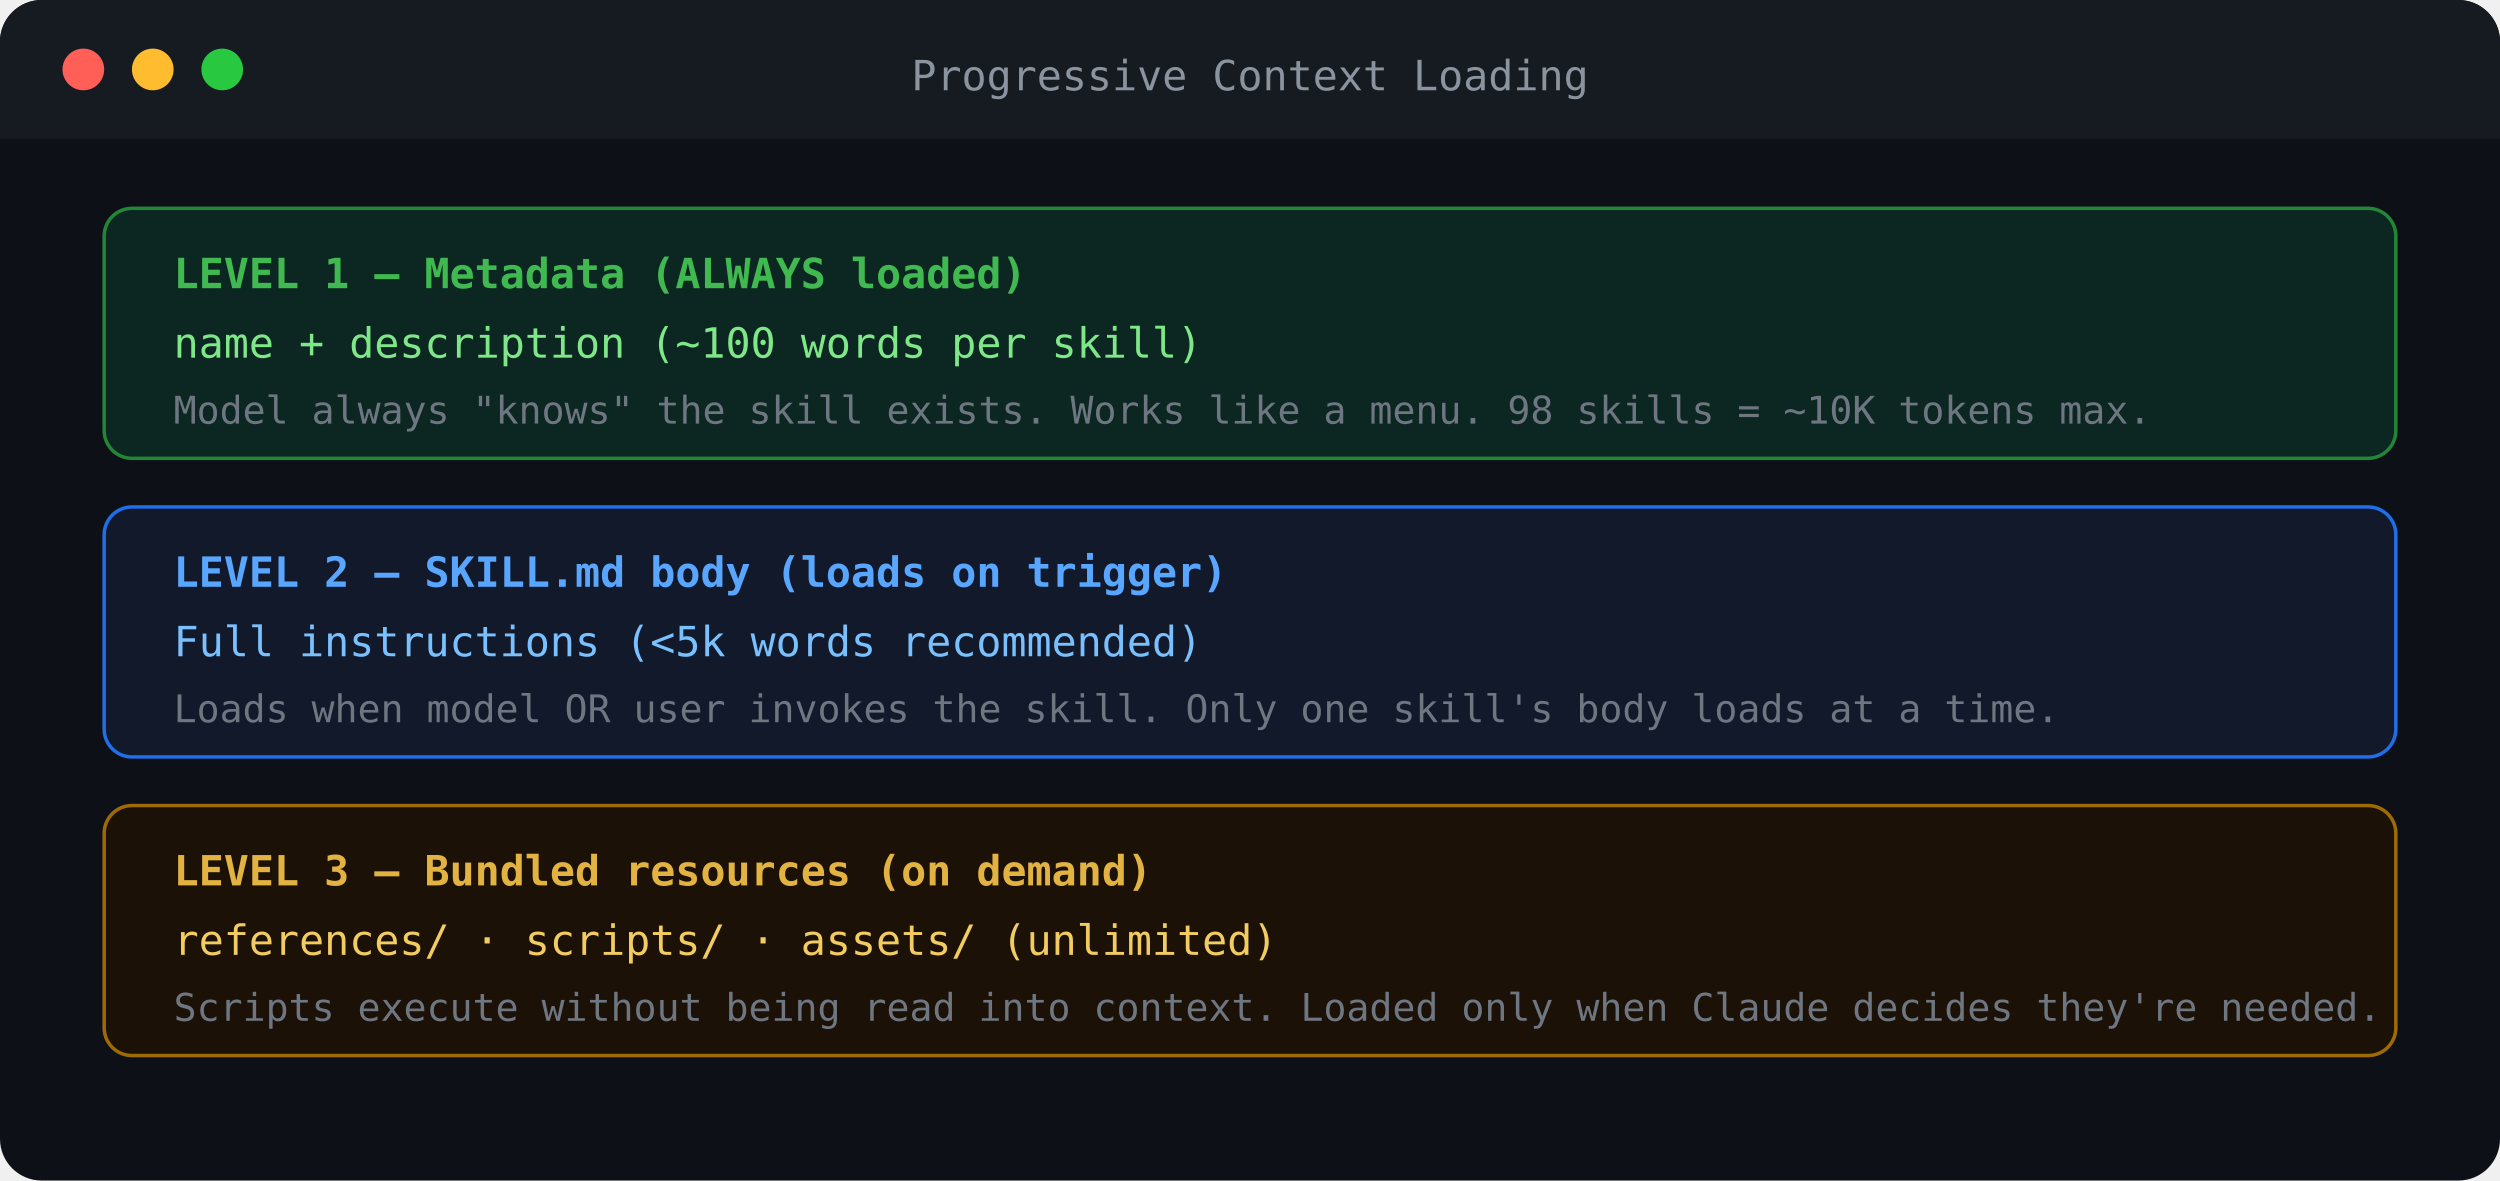
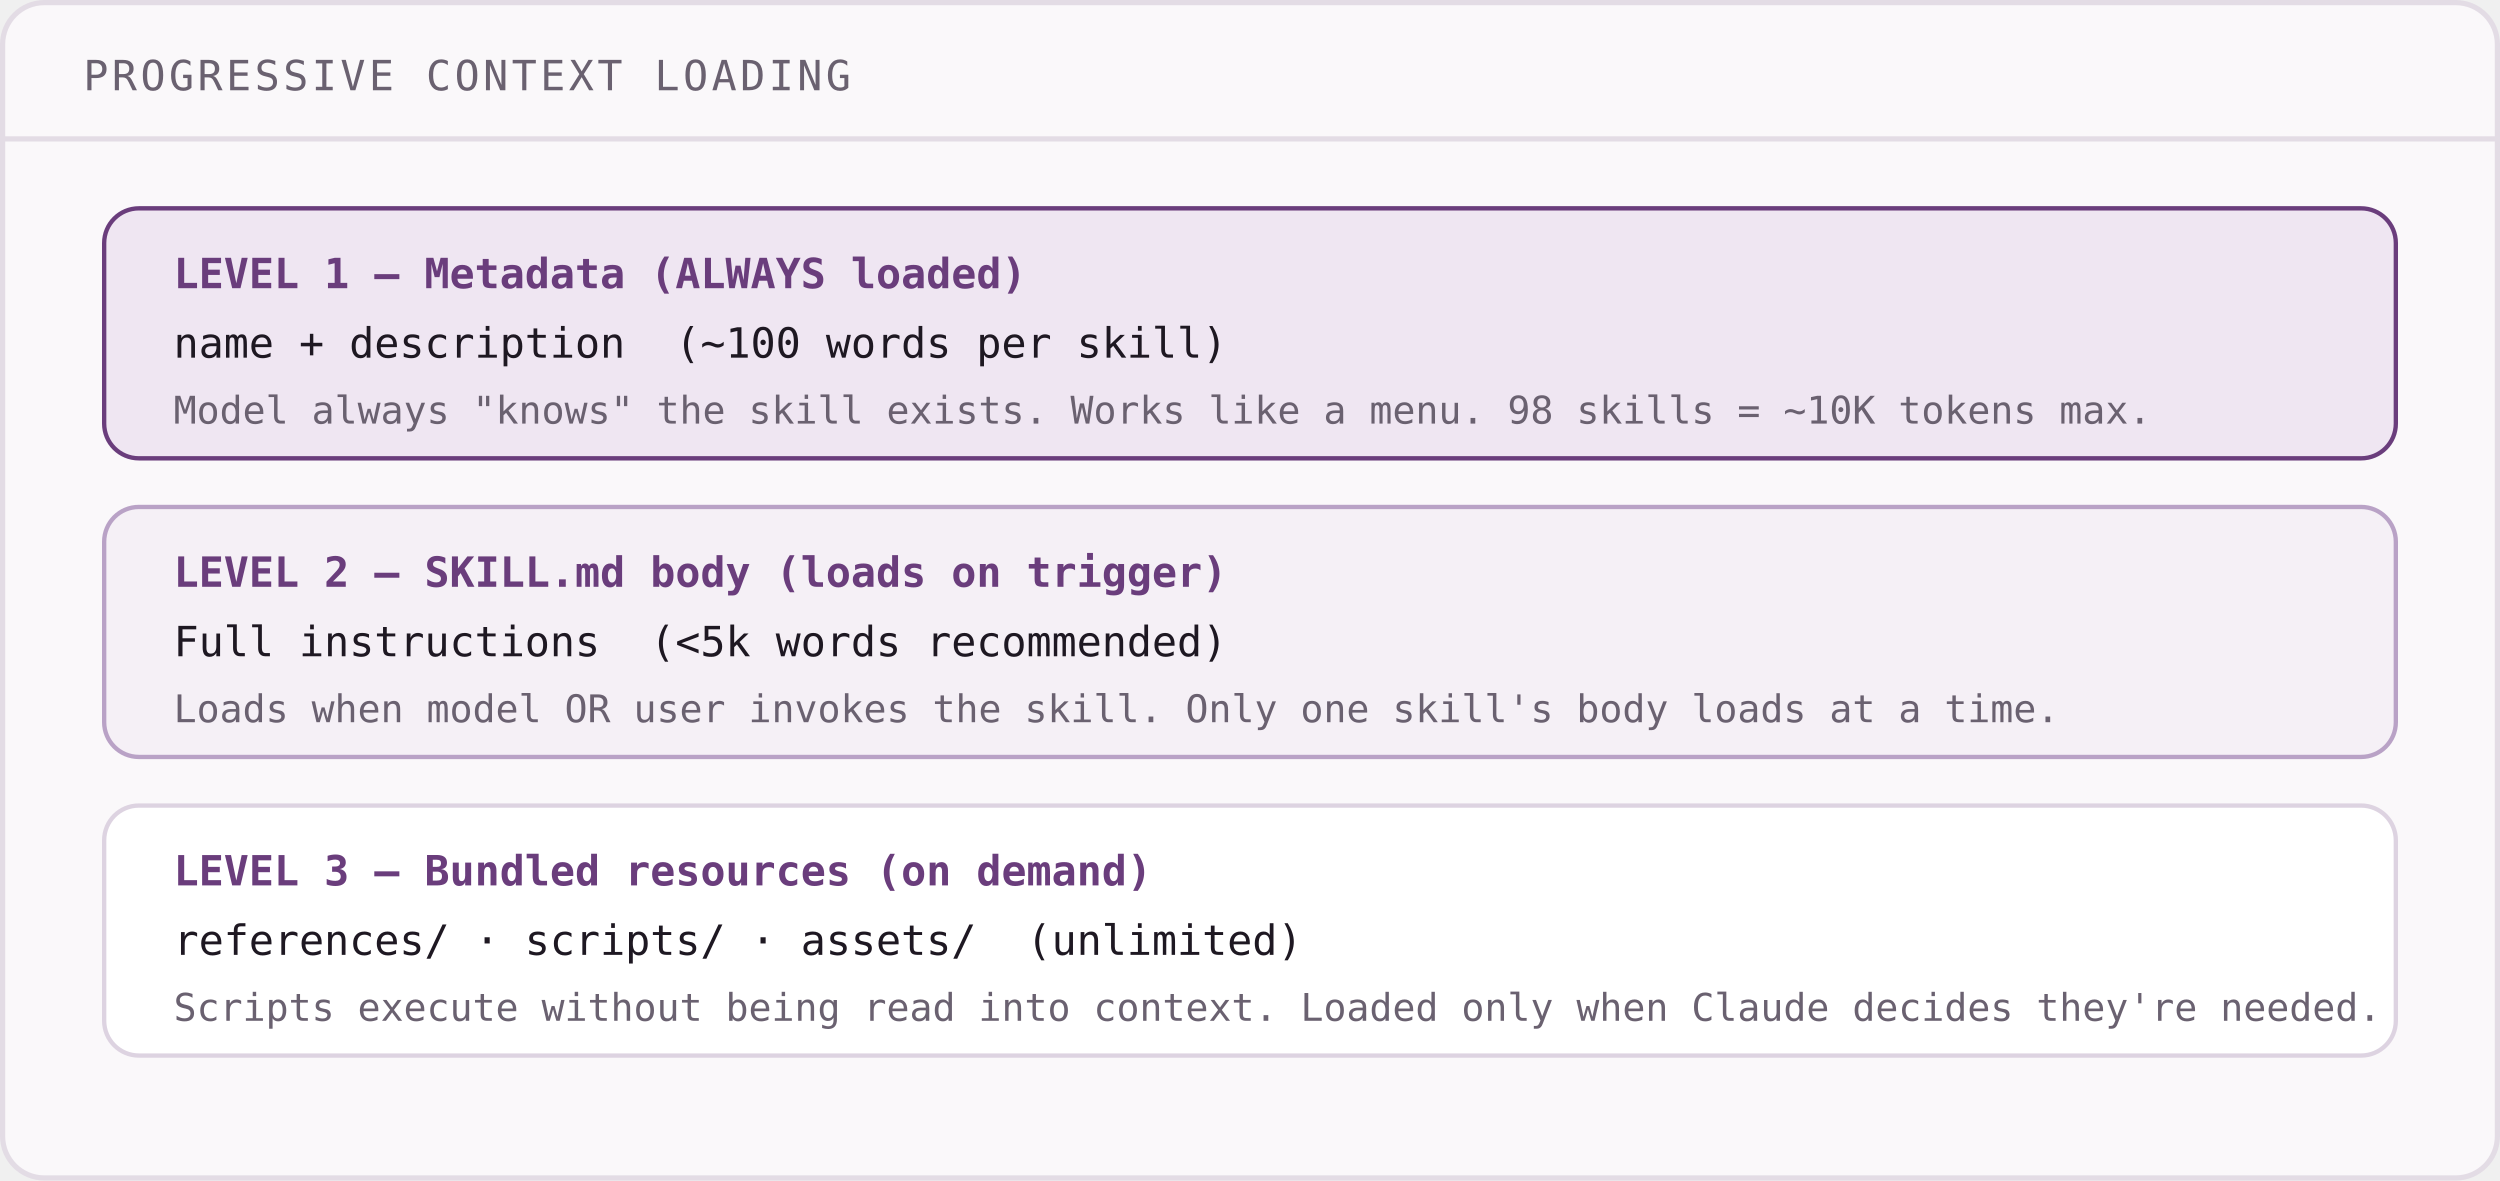
- <svg xmlns="http://www.w3.org/2000/svg" width="720" height="340" viewBox="0 0 720 340">
-   <rect width="720" height="340" fill="#0d1117" rx="12" />
-   <rect width="720" height="40" fill="#161b22" rx="12" />
-   <rect y="28" width="720" height="12" fill="#161b22" />
-   <circle cx="24" cy="20" r="6" fill="#ff5f57" />
-   <circle cx="44" cy="20" r="6" fill="#febc2e" />
-   <circle cx="64" cy="20" r="6" fill="#28c840" />
-   <text x="360" y="26" text-anchor="middle" fill="#8b949e" font-family="ui-monospace,SFMono-Regular,monospace" font-size="12">Progressive Context Loading</text>
-   <rect x="30" y="60" width="660" height="72" fill="#0c2622" rx="8" stroke="#238636" stroke-width="1" />
-   <text x="50" y="83" fill="#3fb950" font-family="ui-monospace,SFMono-Regular,monospace" font-size="12" font-weight="bold">LEVEL 1 — Metadata (ALWAYS loaded)</text>
-   <text x="50" y="103" fill="#7ee787" font-family="ui-monospace,SFMono-Regular,monospace" font-size="12">name + description  (~100 words per skill)</text>
-   <text x="50" y="122" fill="#6e7681" font-family="ui-monospace,SFMono-Regular,monospace" font-size="11">Model always "knows" the skill exists. Works like a menu. 98 skills = ~10K tokens max.</text>
-   <rect x="30" y="146" width="660" height="72" fill="#11192a" rx="8" stroke="#1f6feb" stroke-width="1" />
-   <text x="50" y="169" fill="#58a6ff" font-family="ui-monospace,SFMono-Regular,monospace" font-size="12" font-weight="bold">LEVEL 2 — SKILL.md body (loads on trigger)</text>
-   <text x="50" y="189" fill="#79c0ff" font-family="ui-monospace,SFMono-Regular,monospace" font-size="12">Full instructions  (&lt;5k words recommended)</text>
-   <text x="50" y="208" fill="#6e7681" font-family="ui-monospace,SFMono-Regular,monospace" font-size="11">Loads when model OR user invokes the skill. Only one skill's body loads at a time.</text>
-   <rect x="30" y="232" width="660" height="72" fill="#1c1106" rx="8" stroke="#9e6a03" stroke-width="1" />
-   <text x="50" y="255" fill="#e3b341" font-family="ui-monospace,SFMono-Regular,monospace" font-size="12" font-weight="bold">LEVEL 3 — Bundled resources (on demand)</text>
-   <text x="50" y="275" fill="#f2cc60" font-family="ui-monospace,SFMono-Regular,monospace" font-size="12">references/ · scripts/ · assets/  (unlimited)</text>
-   <text x="50" y="294" fill="#6e7681" font-family="ui-monospace,SFMono-Regular,monospace" font-size="11">Scripts execute without being read into context. Loaded only when Claude decides they're needed.</text>
+ <svg xmlns="http://www.w3.org/2000/svg" width="720" height="340" viewBox="0 0 720 340" role="img" aria-label="Three-level progressive context loading">
+   <rect x="0.75" y="0.75" width="718.5" height="338.5" rx="12" fill="#FAF8FA" stroke="#E3DCE5" stroke-width="1.5" />
+   <path d="M1 40H719" stroke="#E3DCE5" stroke-width="1.5" />
+   <text x="24" y="26" fill="#6A6170" font-family="'JetBrains Mono',ui-monospace,SFMono-Regular,Menlo,Consolas,monospace" font-size="12" letter-spacing="1">PROGRESSIVE CONTEXT LOADING</text>
+   <rect x="30" y="60" width="660" height="72" rx="10" fill="#EFE6F2" stroke="#6A3D7C" stroke-width="1.25" />
+   <text x="50" y="83" fill="#6A3D7C" font-family="'JetBrains Mono',ui-monospace,SFMono-Regular,Menlo,Consolas,monospace" font-size="12" font-weight="600" xml:space="preserve">LEVEL 1 — Metadata (ALWAYS loaded)</text>
+   <text x="50" y="103" fill="#1E1822" font-family="'JetBrains Mono',ui-monospace,SFMono-Regular,Menlo,Consolas,monospace" font-size="12" font-weight="400" xml:space="preserve">name + description  (~100 words per skill)</text>
+   <text x="50" y="122" fill="#6A6170" font-family="'JetBrains Mono',ui-monospace,SFMono-Regular,Menlo,Consolas,monospace" font-size="11" font-weight="400" xml:space="preserve">Model always "knows" the skill exists. Works like a menu. 98 skills = ~10K tokens max.</text>
+   <rect x="30" y="146" width="660" height="72" rx="10" fill="#F5F0F6" stroke="#B9A2C6" stroke-width="1.25" />
+   <text x="50" y="169" fill="#6A3D7C" font-family="'JetBrains Mono',ui-monospace,SFMono-Regular,Menlo,Consolas,monospace" font-size="12" font-weight="600" xml:space="preserve">LEVEL 2 — SKILL.md body (loads on trigger)</text>
+   <text x="50" y="189" fill="#1E1822" font-family="'JetBrains Mono',ui-monospace,SFMono-Regular,Menlo,Consolas,monospace" font-size="12" font-weight="400" xml:space="preserve">Full instructions  (&lt;5k words recommended)</text>
+   <text x="50" y="208" fill="#6A6170" font-family="'JetBrains Mono',ui-monospace,SFMono-Regular,Menlo,Consolas,monospace" font-size="11" font-weight="400" xml:space="preserve">Loads when model OR user invokes the skill. Only one skill's body loads at a time.</text>
+   <rect x="30" y="232" width="660" height="72" rx="10" fill="#FFFFFF" stroke="#DDD3E1" stroke-width="1.25" />
+   <text x="50" y="255" fill="#6A3D7C" font-family="'JetBrains Mono',ui-monospace,SFMono-Regular,Menlo,Consolas,monospace" font-size="12" font-weight="600" xml:space="preserve">LEVEL 3 — Bundled resources (on demand)</text>
+   <text x="50" y="275" fill="#1E1822" font-family="'JetBrains Mono',ui-monospace,SFMono-Regular,Menlo,Consolas,monospace" font-size="12" font-weight="400" xml:space="preserve">references/ · scripts/ · assets/  (unlimited)</text>
+   <text x="50" y="294" fill="#6A6170" font-family="'JetBrains Mono',ui-monospace,SFMono-Regular,Menlo,Consolas,monospace" font-size="11" font-weight="400" xml:space="preserve">Scripts execute without being read into context. Loaded only when Claude decides they're needed.</text>
</svg>
